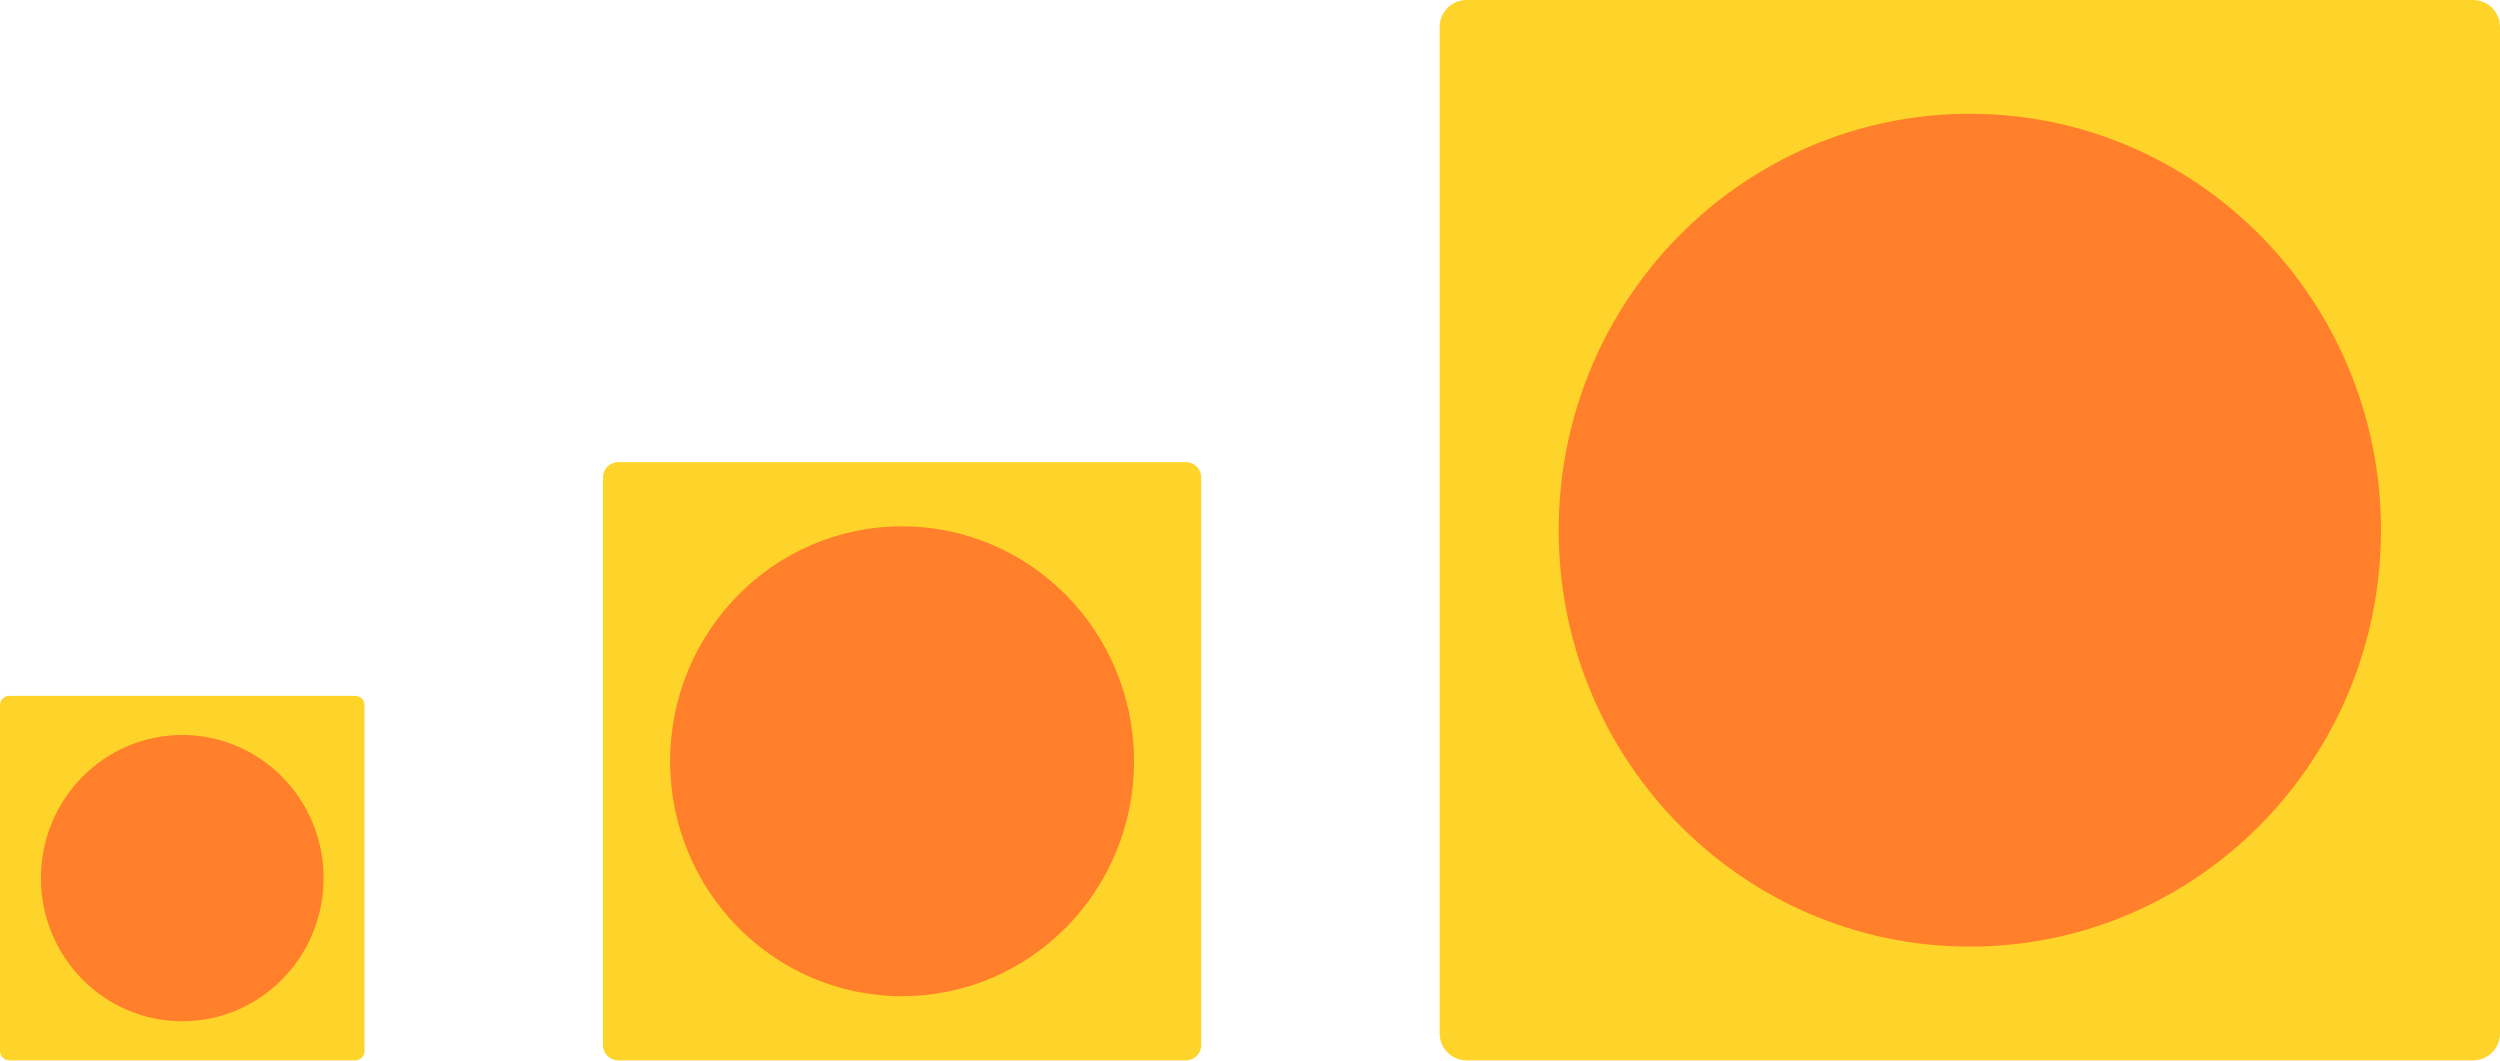
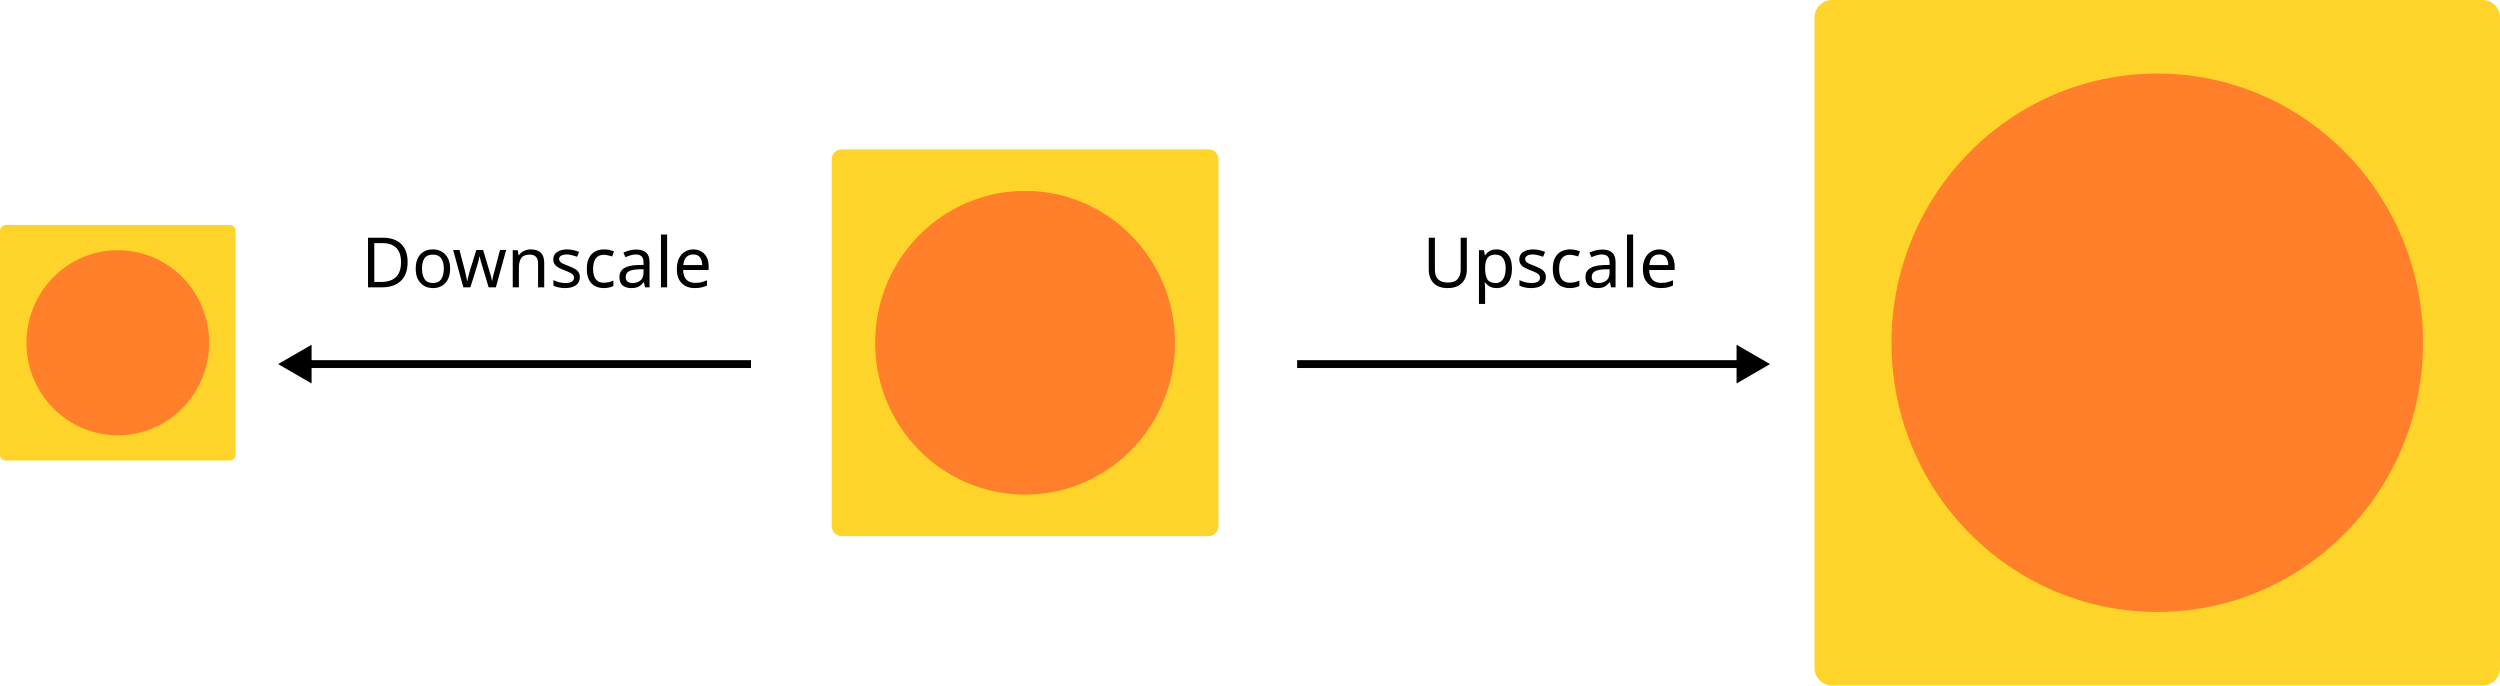
- <svg xmlns="http://www.w3.org/2000/svg" width="164.488mm" height="69.767mm" viewBox="0 0 164.488 69.767" version="1.1" id="svg8">
-   <defs id="defs2" />
-   <g id="layer1" transform="translate(12.61877,-11.91566)">
-     <g id="g2018" transform="translate(0.5134338)">
+ <svg xmlns="http://www.w3.org/2000/svg" width="254.446mm" height="69.767mm" viewBox="0 0 254.446 69.767" version="1.1" id="svg8">
+   <defs id="defs2">
+     <marker style="overflow:visible" id="marker1173" refX="0" refY="0" orient="auto">
+       <path transform="scale(-0.4)" style="fill:#000000;fill-opacity:1;fill-rule:evenodd;stroke:#000000;stroke-width:1pt;stroke-opacity:1" d="M 5.77,0 -2.88,5 V -5 Z" id="path1171" />
+     </marker>
+     <marker style="overflow:visible" id="TriangleInM" refX="0" refY="0" orient="auto">
+       <path transform="scale(-0.4)" style="fill:#000000;fill-opacity:1;fill-rule:evenodd;stroke:#000000;stroke-width:1pt;stroke-opacity:1" d="M 5.77,0 -2.88,5 V -5 Z" id="path979" />
+     </marker>
+     <marker style="overflow:visible" id="Arrow2Lstart" refX="0" refY="0" orient="auto">
+       <path transform="matrix(1.1,0,0,1.1,1.1,0)" d="M 8.719,4.034 -2.207,0.016 8.719,-4.002 c -1.745,2.372 -1.735,5.617 -6e-7,8.035 z" style="fill:#000000;fill-opacity:1;fill-rule:evenodd;stroke:#000000;stroke-width:0.625;stroke-linejoin:round;stroke-opacity:1" id="path861" />
+     </marker>
+   </defs>
+   <g id="layer1" transform="translate(54.95211,-34.80776)">
+     <g id="g2018" transform="translate(3.159265,7.688638)">
      <rect style="fill:#ffd42a;stroke-width:3;stop-color:#000000" id="rect833" width="39.36" height="39.36" x="26.54" y="42.323" rx="1" ry="1" />
      <ellipse style="fill:#ff7f2a;stroke-width:2;stop-color:#000000" id="path2014" cx="46.22" cy="62.003" rx="15.261" ry="15.457" />
    </g>
-     <g id="g2024" transform="matrix(1.772529,0,0,1.772529,35.05991,-63.10234)" style="stroke-width:0.564">
+     <g id="g2024" transform="matrix(1.772529,0,0,1.772529,82.6849,-40.21024)" style="stroke-width:0.564">
      <rect style="fill:#ffd42a;stroke-width:1.692;stop-color:#000000" id="rect2020" width="39.36" height="39.36" x="26.54" y="42.323" rx="1" ry="1" />
      <ellipse style="fill:#ff7f2a;stroke-width:1.128;stop-color:#000000" id="ellipse2022" cx="46.22" cy="62.003" rx="15.261" ry="15.457" />
    </g>
-     <g id="g2030" transform="matrix(0.6093193,0,0,0.6093193,-28.78984,31.91189)" style="stroke-width:1.641">
+     <g id="g2030" transform="matrix(0.6093193,0,0,0.6093193,-71.12318,31.91189)" style="stroke-width:1.641">
      <rect style="fill:#ffd42a;stroke-width:4.924;stop-color:#000000" id="rect2026" width="39.36" height="39.36" x="26.54" y="42.323" rx="1" ry="1" />
      <ellipse style="fill:#ff7f2a;stroke-width:3.282;stop-color:#000000" id="ellipse2028" cx="46.22" cy="62.003" rx="15.261" ry="15.457" />
    </g>
+     <path style="fill:none;stroke:#000000;stroke-width:0.8;stroke-linecap:butt;stroke-linejoin:miter;stroke-miterlimit:4;stroke-dasharray:none;stroke-dashoffset:0;stroke-opacity:1;marker-start:url(#TriangleInM)" d="M -24.374,71.865 H 21.484" id="path841" />
+     <path style="fill:none;stroke:#000000;stroke-width:0.8;stroke-linecap:butt;stroke-linejoin:miter;stroke-miterlimit:4;stroke-dasharray:none;stroke-dashoffset:0;stroke-opacity:1;marker-start:url(#marker1173)" d="M 122.928,71.865 H 77.07" id="path1169" />
+     <text xml:space="preserve" style="font-size:7.056px;line-height:1.25;font-family:Carlito;-inkscape-font-specification:Carlito;letter-spacing:0px;word-spacing:0px;stroke-width:0.265" x="-18.183" y="64.05" id="text1225">
+       <tspan id="tspan1223" x="-18.183" y="64.05" style="font-size:7.056px;stroke-width:0.265">Downscale</tspan>
+     </text>
+     <text xml:space="preserve" style="font-size:7.056px;line-height:1.25;font-family:Carlito;-inkscape-font-specification:Carlito;letter-spacing:0px;word-spacing:0px;stroke-width:0.265" x="89.825" y="64.05" id="text1241">
+       <tspan id="tspan1239" x="89.825" y="64.05" style="font-size:7.056px;stroke-width:0.265">Upscale</tspan>
+     </text>
  </g>
</svg>
